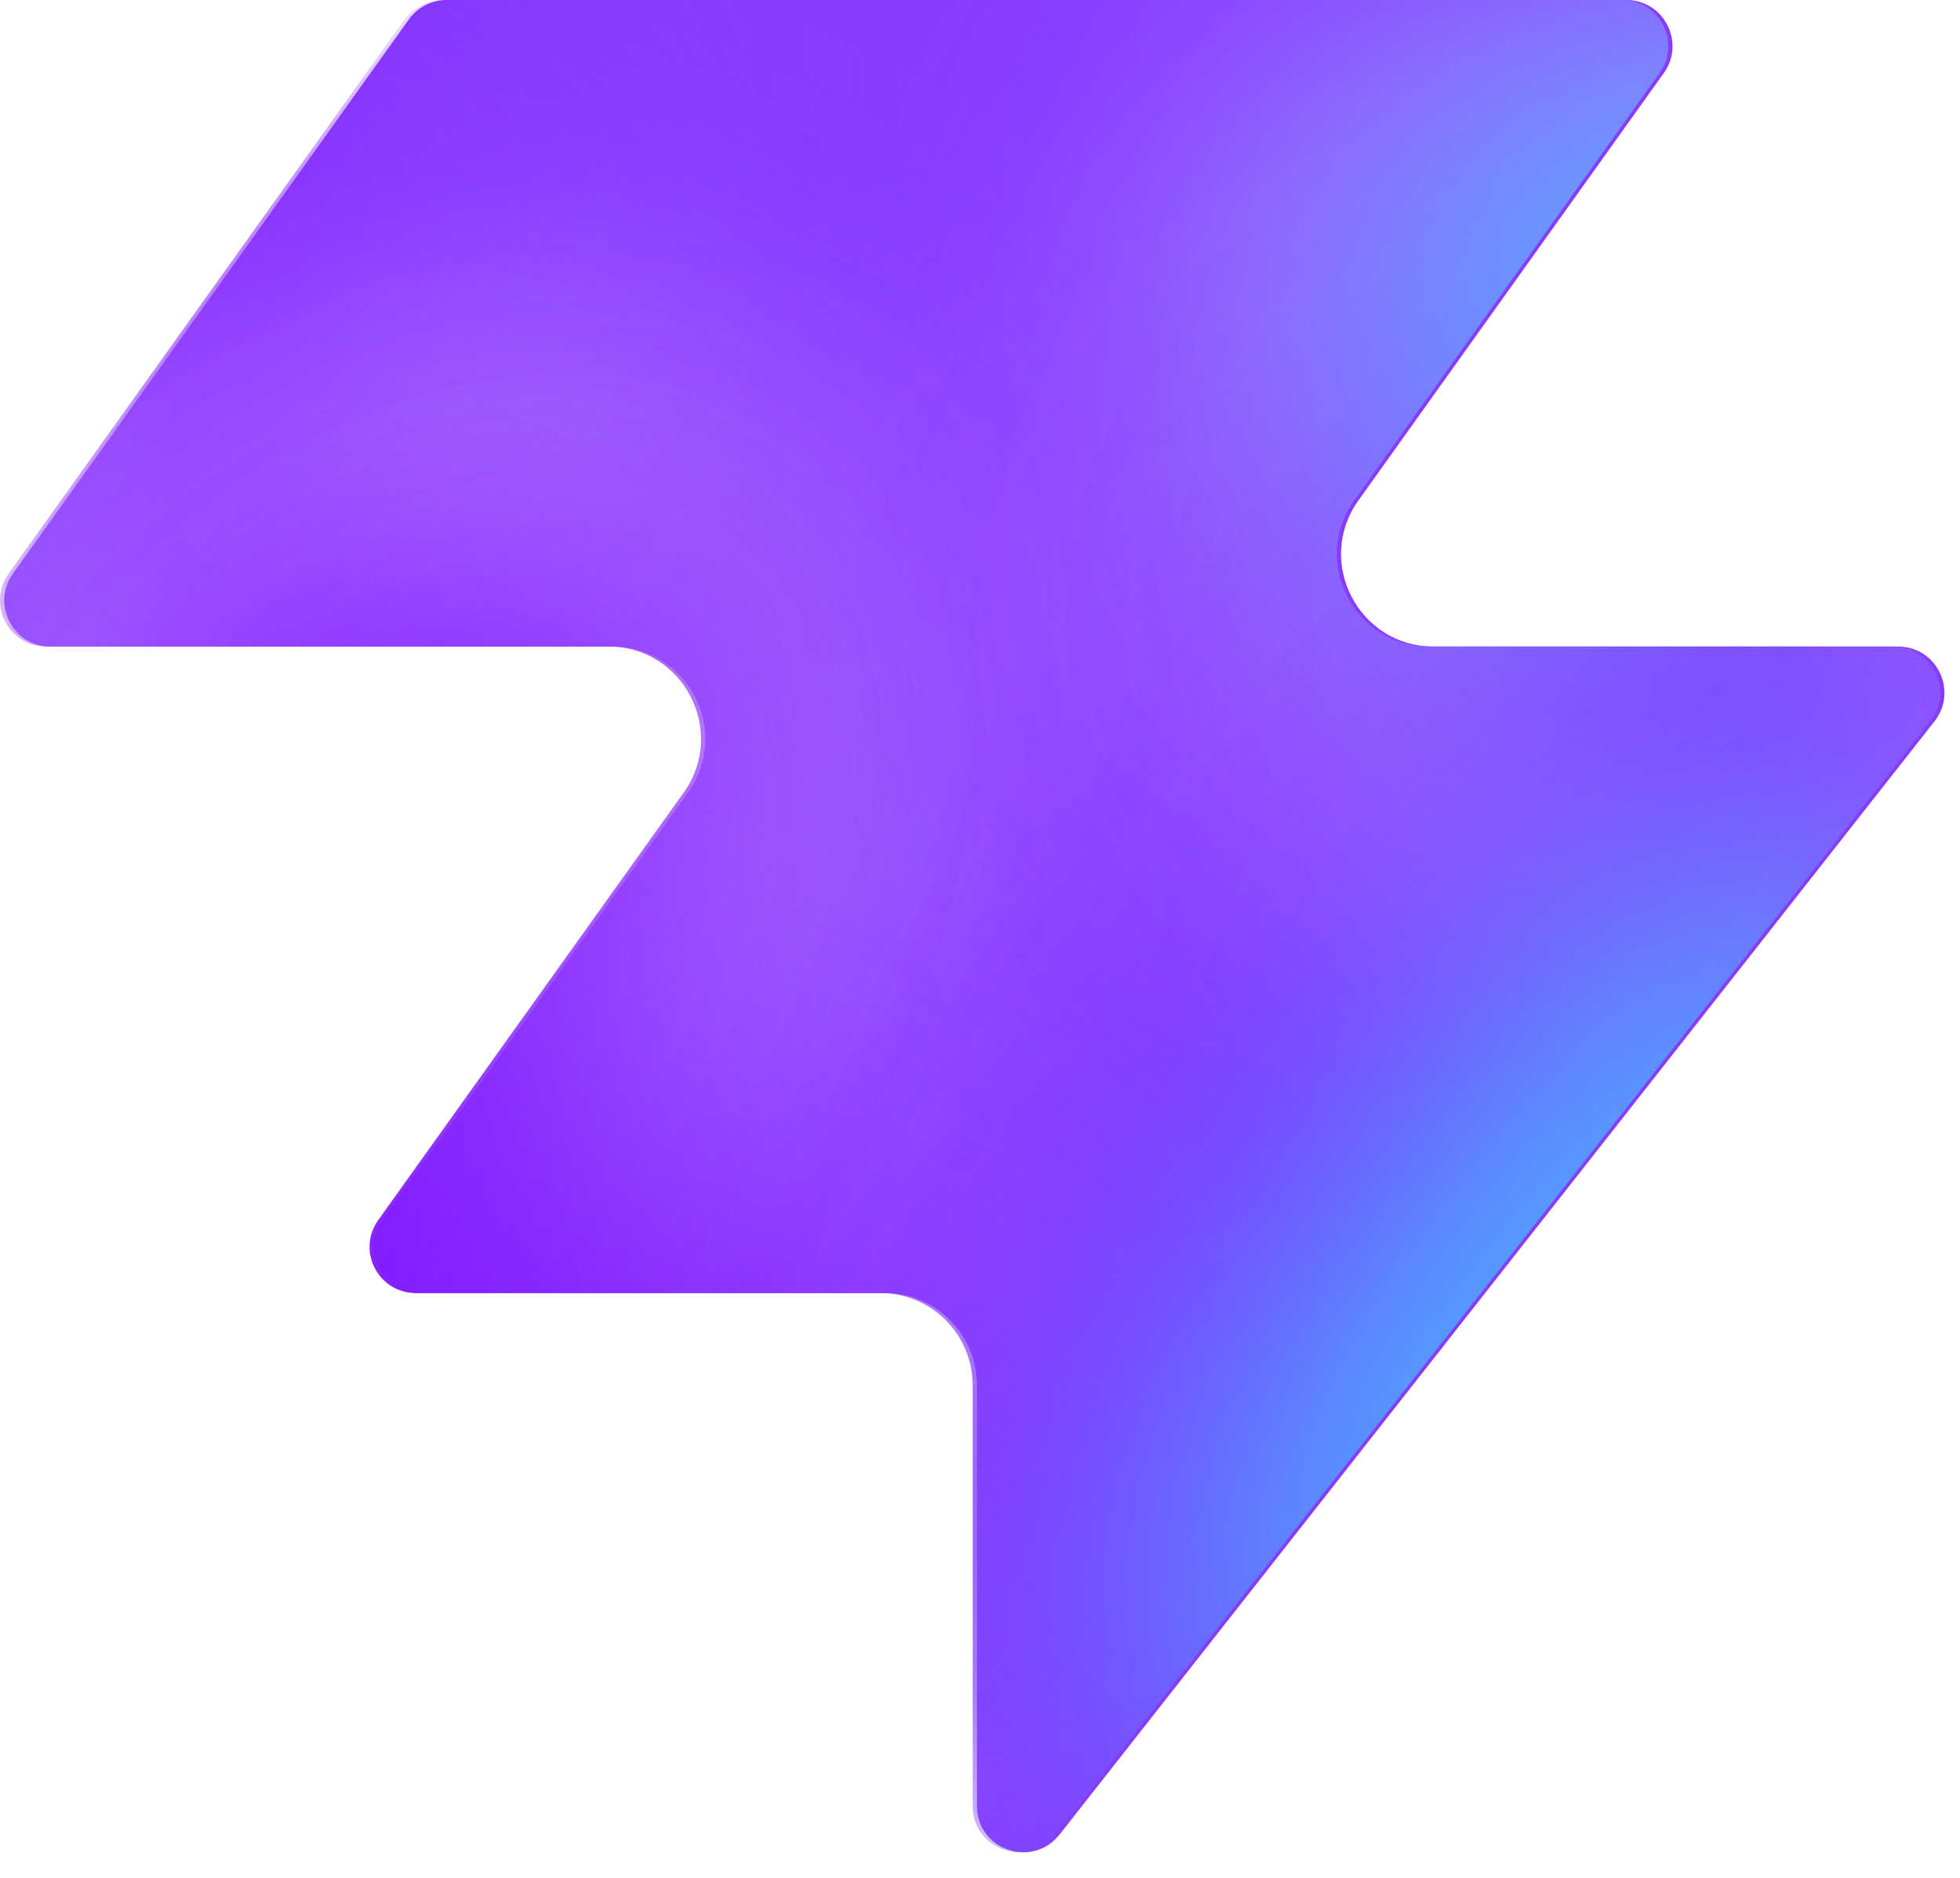
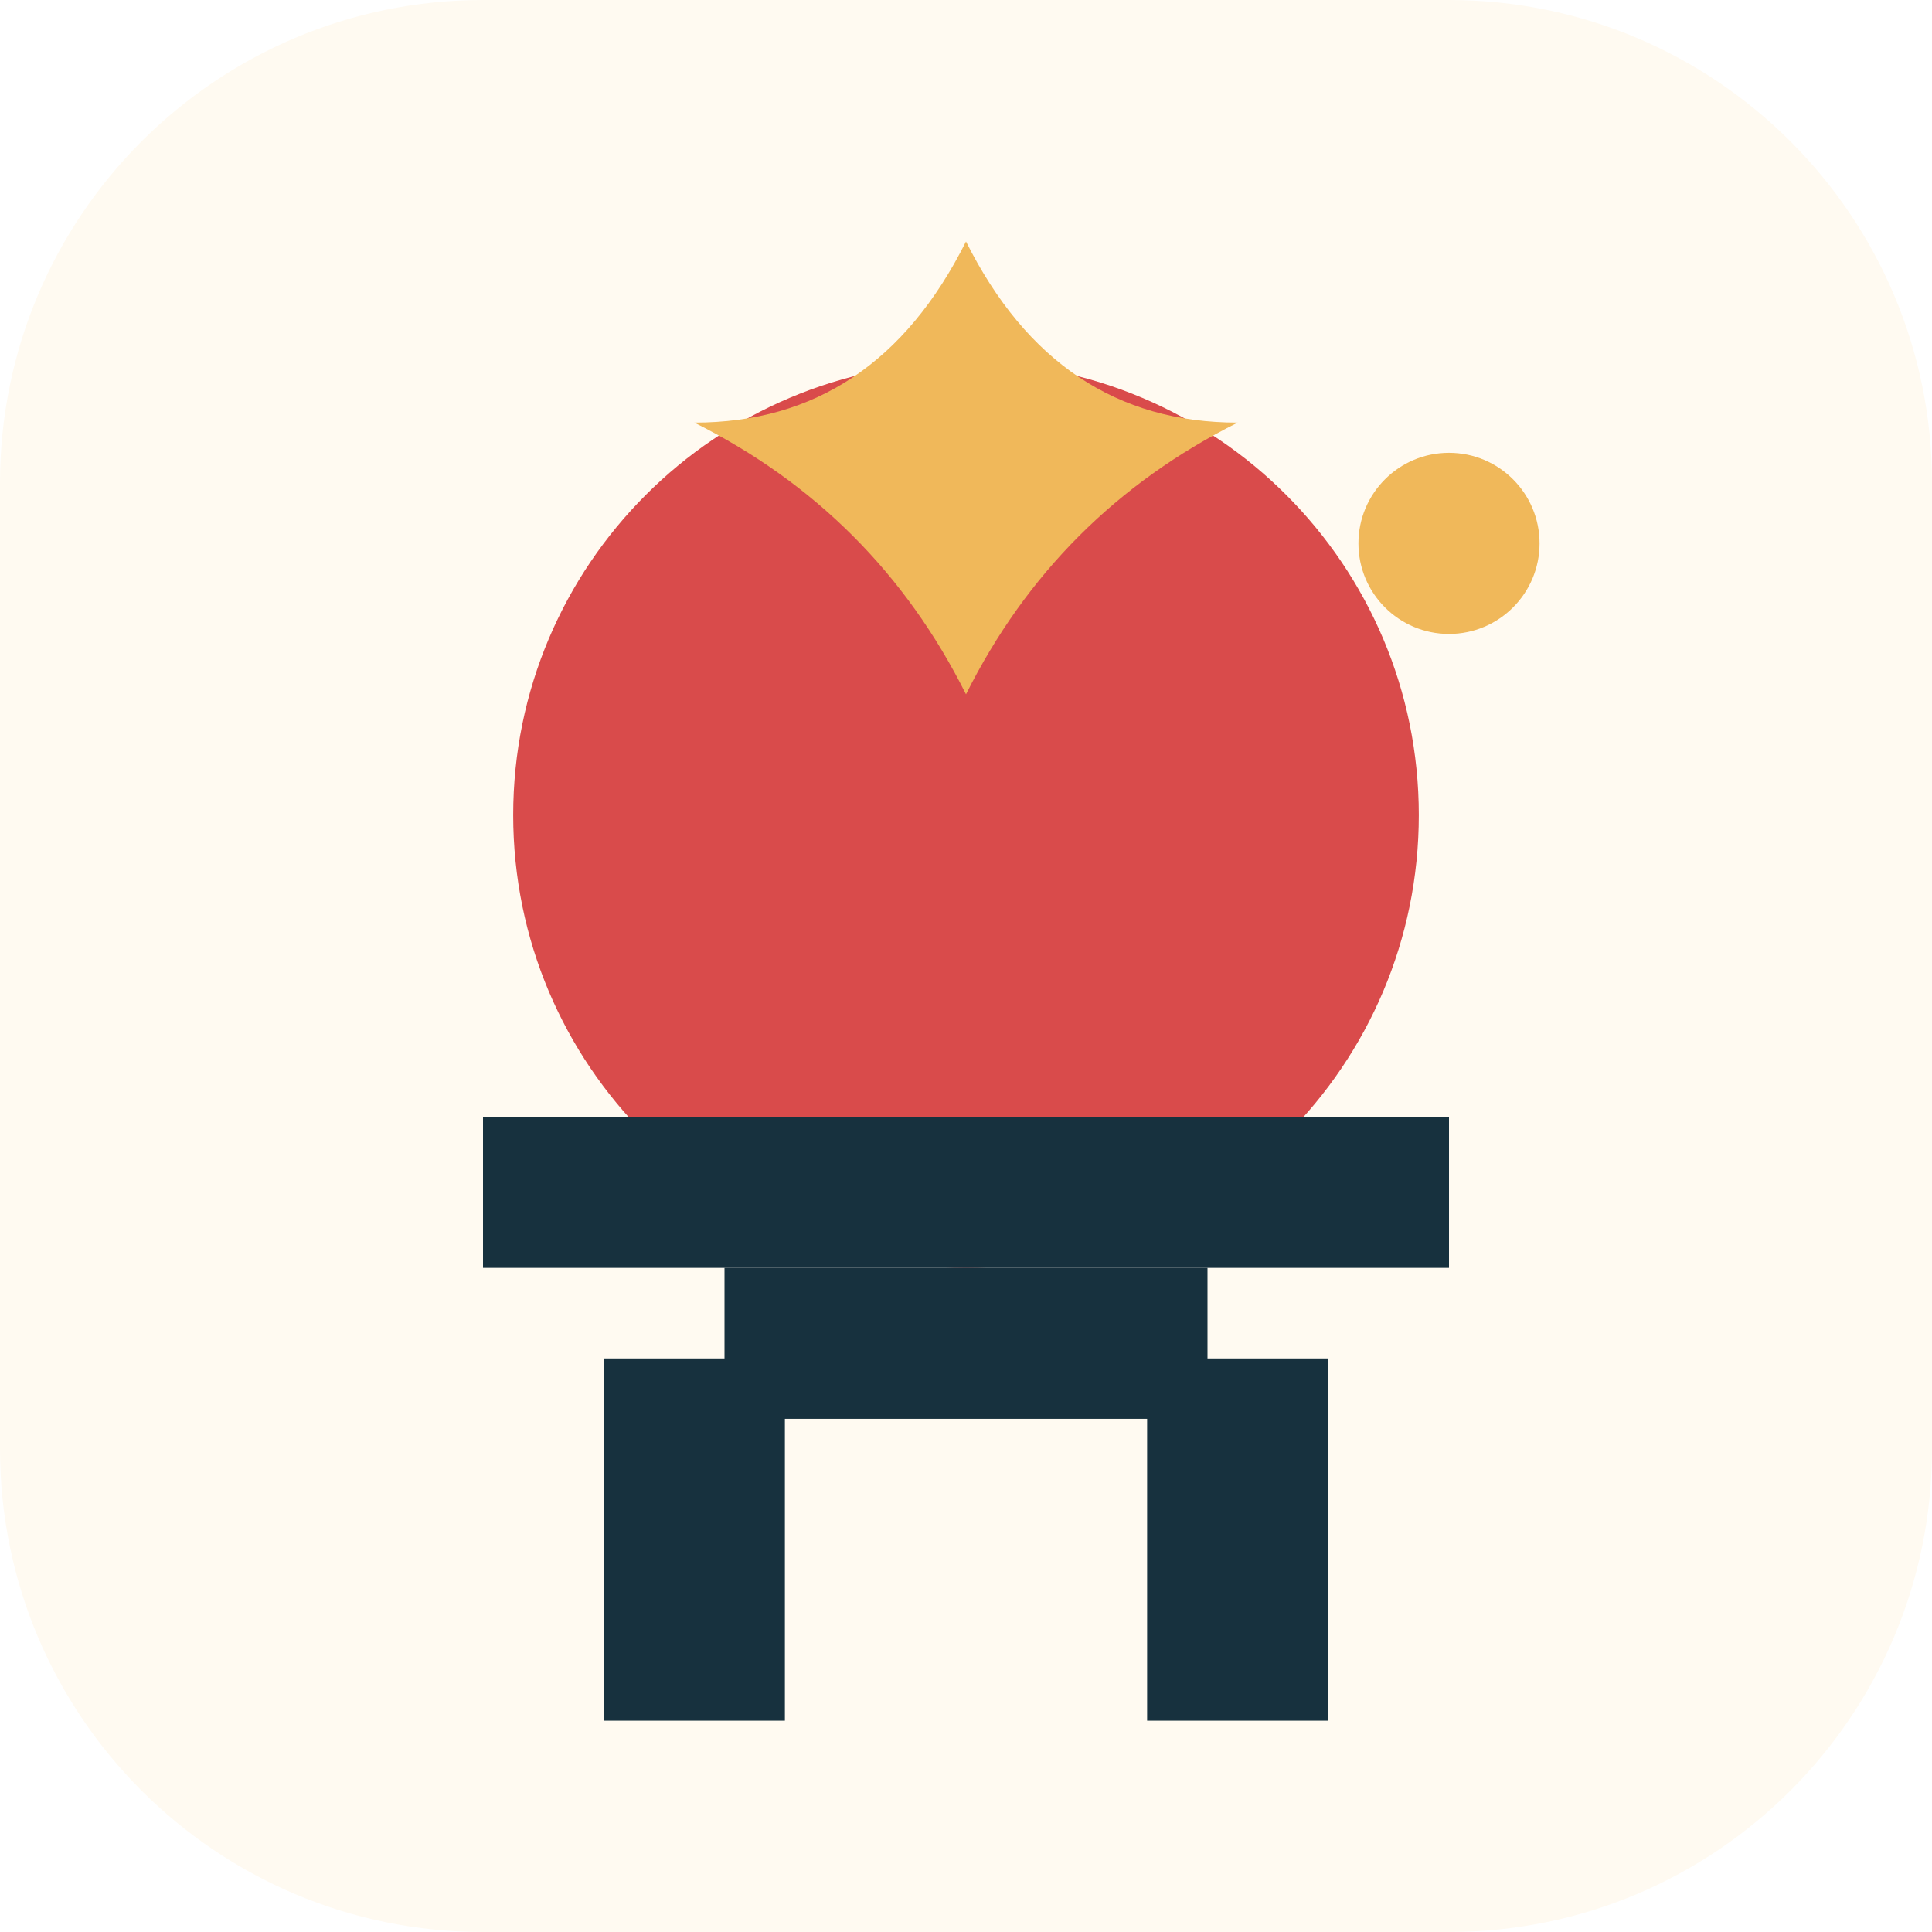
- <svg xmlns="http://www.w3.org/2000/svg" width="48" height="46" fill="none" viewBox="0 0 48 46">
-   <path fill="#863bff" d="M25.946 44.938c-.664.845-2.021.375-2.021-.698V33.937a2.26 2.26 0 0 0-2.262-2.262H10.287c-.92 0-1.456-1.04-.92-1.788l7.48-10.471c1.07-1.497 0-3.578-1.842-3.578H1.237c-.92 0-1.456-1.04-.92-1.788L10.013.474c.214-.297.556-.474.92-.474h28.894c.92 0 1.456 1.04.92 1.788l-7.48 10.471c-1.07 1.498 0 3.579 1.842 3.579h11.377c.943 0 1.473 1.088.89 1.83L25.947 44.94z" style="fill:#863bff;fill:color(display-p3 .525 .23 1);fill-opacity:1" />
-   <mask id="a" width="48" height="46" x="0" y="0" maskUnits="userSpaceOnUse" style="mask-type:alpha">
-     <path fill="#000" d="M25.842 44.938c-.664.844-2.021.375-2.021-.698V33.937a2.26 2.26 0 0 0-2.262-2.262H10.183c-.92 0-1.456-1.04-.92-1.788l7.48-10.471c1.07-1.498 0-3.579-1.842-3.579H1.133c-.92 0-1.456-1.04-.92-1.787L9.91.473c.214-.297.556-.474.92-.474h28.894c.92 0 1.456 1.04.92 1.788l-7.48 10.471c-1.07 1.498 0 3.578 1.842 3.578h11.377c.943 0 1.473 1.088.89 1.832L25.843 44.94z" style="fill:#000;fill-opacity:1" />
-   </mask>
-   <g mask="url(#a)">
-     <g filter="url(#b)">
-       <ellipse cx="5.508" cy="14.704" fill="#ede6ff" rx="5.508" ry="14.704" style="fill:#ede6ff;fill:color(display-p3 .927 .903 1);fill-opacity:1" transform="matrix(.00324 1 1 -.00324 -4.47 31.516)" />
-     </g>
-     <g filter="url(#c)">
-       <ellipse cx="10.399" cy="29.851" fill="#ede6ff" rx="10.399" ry="29.851" style="fill:#ede6ff;fill:color(display-p3 .927 .903 1);fill-opacity:1" transform="matrix(.00324 1 1 -.00324 -39.328 7.883)" />
-     </g>
-     <g filter="url(#d)">
-       <ellipse cx="5.508" cy="30.487" fill="#7e14ff" rx="5.508" ry="30.487" style="fill:#7e14ff;fill:color(display-p3 .492 .077 1);fill-opacity:1" transform="rotate(89.814 -25.913 -14.639)scale(1 -1)" />
-     </g>
-     <g filter="url(#e)">
-       <ellipse cx="5.508" cy="30.599" fill="#7e14ff" rx="5.508" ry="30.599" style="fill:#7e14ff;fill:color(display-p3 .492 .077 1);fill-opacity:1" transform="rotate(89.814 -32.644 -3.334)scale(1 -1)" />
-     </g>
-     <g filter="url(#f)">
-       <ellipse cx="5.508" cy="30.599" fill="#7e14ff" rx="5.508" ry="30.599" style="fill:#7e14ff;fill:color(display-p3 .492 .077 1);fill-opacity:1" transform="matrix(.00324 1 1 -.00324 -34.34 30.47)" />
-     </g>
-     <g filter="url(#g)">
-       <ellipse cx="14.072" cy="22.078" fill="#ede6ff" rx="14.072" ry="22.078" style="fill:#ede6ff;fill:color(display-p3 .927 .903 1);fill-opacity:1" transform="rotate(93.35 24.506 48.493)scale(-1 1)" />
-     </g>
-     <g filter="url(#h)">
-       <ellipse cx="3.47" cy="21.501" fill="#7e14ff" rx="3.47" ry="21.501" style="fill:#7e14ff;fill:color(display-p3 .492 .077 1);fill-opacity:1" transform="rotate(89.009 28.708 47.59)scale(-1 1)" />
-     </g>
-     <g filter="url(#i)">
-       <ellipse cx="3.47" cy="21.501" fill="#7e14ff" rx="3.47" ry="21.501" style="fill:#7e14ff;fill:color(display-p3 .492 .077 1);fill-opacity:1" transform="rotate(89.009 28.708 47.59)scale(-1 1)" />
-     </g>
-     <g filter="url(#j)">
-       <ellipse cx=".387" cy="8.972" fill="#7e14ff" rx="4.407" ry="29.108" style="fill:#7e14ff;fill:color(display-p3 .492 .077 1);fill-opacity:1" transform="rotate(39.51 .387 8.972)" />
-     </g>
-     <g filter="url(#k)">
-       <ellipse cx="47.523" cy="-6.092" fill="#7e14ff" rx="4.407" ry="29.108" style="fill:#7e14ff;fill:color(display-p3 .492 .077 1);fill-opacity:1" transform="rotate(37.892 47.523 -6.092)" />
-     </g>
-     <g filter="url(#l)">
-       <ellipse cx="41.412" cy="6.333" fill="#47bfff" rx="5.971" ry="9.665" style="fill:#47bfff;fill:color(display-p3 .28 .748 1);fill-opacity:1" transform="rotate(37.892 41.412 6.333)" />
-     </g>
-     <g filter="url(#m)">
-       <ellipse cx="-1.879" cy="38.332" fill="#7e14ff" rx="4.407" ry="29.108" style="fill:#7e14ff;fill:color(display-p3 .492 .077 1);fill-opacity:1" transform="rotate(37.892 -1.88 38.332)" />
-     </g>
-     <g filter="url(#n)">
-       <ellipse cx="-1.879" cy="38.332" fill="#7e14ff" rx="4.407" ry="29.108" style="fill:#7e14ff;fill:color(display-p3 .492 .077 1);fill-opacity:1" transform="rotate(37.892 -1.88 38.332)" />
-     </g>
-     <g filter="url(#o)">
-       <ellipse cx="35.651" cy="29.907" fill="#7e14ff" rx="4.407" ry="29.108" style="fill:#7e14ff;fill:color(display-p3 .492 .077 1);fill-opacity:1" transform="rotate(37.892 35.651 29.907)" />
-     </g>
-     <g filter="url(#p)">
-       <ellipse cx="38.418" cy="32.4" fill="#47bfff" rx="5.971" ry="15.297" style="fill:#47bfff;fill:color(display-p3 .28 .748 1);fill-opacity:1" transform="rotate(37.892 38.418 32.4)" />
-     </g>
-   </g>
-   <defs>
-     <filter id="b" width="60.045" height="41.654" x="-19.77" y="16.149" color-interpolation-filters="sRGB" filterUnits="userSpaceOnUse">
-       <feFlood flood-opacity="0" result="BackgroundImageFix" />
-       <feBlend in="SourceGraphic" in2="BackgroundImageFix" result="shape" />
-       <feGaussianBlur result="effect1_foregroundBlur_2002_17158" stdDeviation="7.659" />
-     </filter>
-     <filter id="c" width="90.34" height="51.437" x="-54.613" y="-7.533" color-interpolation-filters="sRGB" filterUnits="userSpaceOnUse">
-       <feFlood flood-opacity="0" result="BackgroundImageFix" />
-       <feBlend in="SourceGraphic" in2="BackgroundImageFix" result="shape" />
-       <feGaussianBlur result="effect1_foregroundBlur_2002_17158" stdDeviation="7.659" />
-     </filter>
-     <filter id="d" width="79.355" height="29.4" x="-49.64" y="2.03" color-interpolation-filters="sRGB" filterUnits="userSpaceOnUse">
-       <feFlood flood-opacity="0" result="BackgroundImageFix" />
-       <feBlend in="SourceGraphic" in2="BackgroundImageFix" result="shape" />
-       <feGaussianBlur result="effect1_foregroundBlur_2002_17158" stdDeviation="4.596" />
-     </filter>
-     <filter id="e" width="79.579" height="29.4" x="-45.045" y="20.029" color-interpolation-filters="sRGB" filterUnits="userSpaceOnUse">
-       <feFlood flood-opacity="0" result="BackgroundImageFix" />
-       <feBlend in="SourceGraphic" in2="BackgroundImageFix" result="shape" />
-       <feGaussianBlur result="effect1_foregroundBlur_2002_17158" stdDeviation="4.596" />
-     </filter>
-     <filter id="f" width="79.579" height="29.4" x="-43.513" y="21.178" color-interpolation-filters="sRGB" filterUnits="userSpaceOnUse">
-       <feFlood flood-opacity="0" result="BackgroundImageFix" />
-       <feBlend in="SourceGraphic" in2="BackgroundImageFix" result="shape" />
-       <feGaussianBlur result="effect1_foregroundBlur_2002_17158" stdDeviation="4.596" />
-     </filter>
-     <filter id="g" width="74.749" height="58.852" x="15.756" y="-17.901" color-interpolation-filters="sRGB" filterUnits="userSpaceOnUse">
-       <feFlood flood-opacity="0" result="BackgroundImageFix" />
-       <feBlend in="SourceGraphic" in2="BackgroundImageFix" result="shape" />
-       <feGaussianBlur result="effect1_foregroundBlur_2002_17158" stdDeviation="7.659" />
-     </filter>
-     <filter id="h" width="61.377" height="25.362" x="23.548" y="2.284" color-interpolation-filters="sRGB" filterUnits="userSpaceOnUse">
-       <feFlood flood-opacity="0" result="BackgroundImageFix" />
-       <feBlend in="SourceGraphic" in2="BackgroundImageFix" result="shape" />
-       <feGaussianBlur result="effect1_foregroundBlur_2002_17158" stdDeviation="4.596" />
-     </filter>
-     <filter id="i" width="61.377" height="25.362" x="23.548" y="2.284" color-interpolation-filters="sRGB" filterUnits="userSpaceOnUse">
-       <feFlood flood-opacity="0" result="BackgroundImageFix" />
-       <feBlend in="SourceGraphic" in2="BackgroundImageFix" result="shape" />
-       <feGaussianBlur result="effect1_foregroundBlur_2002_17158" stdDeviation="4.596" />
-     </filter>
-     <filter id="j" width="56.045" height="63.649" x="-27.636" y="-22.853" color-interpolation-filters="sRGB" filterUnits="userSpaceOnUse">
-       <feFlood flood-opacity="0" result="BackgroundImageFix" />
-       <feBlend in="SourceGraphic" in2="BackgroundImageFix" result="shape" />
-       <feGaussianBlur result="effect1_foregroundBlur_2002_17158" stdDeviation="4.596" />
-     </filter>
-     <filter id="k" width="54.814" height="64.646" x="20.116" y="-38.415" color-interpolation-filters="sRGB" filterUnits="userSpaceOnUse">
-       <feFlood flood-opacity="0" result="BackgroundImageFix" />
-       <feBlend in="SourceGraphic" in2="BackgroundImageFix" result="shape" />
-       <feGaussianBlur result="effect1_foregroundBlur_2002_17158" stdDeviation="4.596" />
-     </filter>
-     <filter id="l" width="33.541" height="35.313" x="24.641" y="-11.323" color-interpolation-filters="sRGB" filterUnits="userSpaceOnUse">
-       <feFlood flood-opacity="0" result="BackgroundImageFix" />
-       <feBlend in="SourceGraphic" in2="BackgroundImageFix" result="shape" />
-       <feGaussianBlur result="effect1_foregroundBlur_2002_17158" stdDeviation="4.596" />
-     </filter>
-     <filter id="m" width="54.814" height="64.646" x="-29.286" y="6.009" color-interpolation-filters="sRGB" filterUnits="userSpaceOnUse">
-       <feFlood flood-opacity="0" result="BackgroundImageFix" />
-       <feBlend in="SourceGraphic" in2="BackgroundImageFix" result="shape" />
-       <feGaussianBlur result="effect1_foregroundBlur_2002_17158" stdDeviation="4.596" />
-     </filter>
-     <filter id="n" width="54.814" height="64.646" x="-29.286" y="6.009" color-interpolation-filters="sRGB" filterUnits="userSpaceOnUse">
-       <feFlood flood-opacity="0" result="BackgroundImageFix" />
-       <feBlend in="SourceGraphic" in2="BackgroundImageFix" result="shape" />
-       <feGaussianBlur result="effect1_foregroundBlur_2002_17158" stdDeviation="4.596" />
-     </filter>
-     <filter id="o" width="54.814" height="64.646" x="8.244" y="-2.416" color-interpolation-filters="sRGB" filterUnits="userSpaceOnUse">
-       <feFlood flood-opacity="0" result="BackgroundImageFix" />
-       <feBlend in="SourceGraphic" in2="BackgroundImageFix" result="shape" />
-       <feGaussianBlur result="effect1_foregroundBlur_2002_17158" stdDeviation="4.596" />
-     </filter>
-     <filter id="p" width="39.409" height="43.623" x="18.713" y="10.588" color-interpolation-filters="sRGB" filterUnits="userSpaceOnUse">
-       <feFlood flood-opacity="0" result="BackgroundImageFix" />
-       <feBlend in="SourceGraphic" in2="BackgroundImageFix" result="shape" />
-       <feGaussianBlur result="effect1_foregroundBlur_2002_17158" stdDeviation="4.596" />
-     </filter>
-   </defs>
+ <svg xmlns="http://www.w3.org/2000/svg" viewBox="0 0 64 64">
+   <rect width="64" height="64" rx="16" fill="#fffaf1" />
+   <circle cx="32" cy="27" r="15" fill="#d94b4b" />
+   <path fill="#17313e" d="M16 37h32v5H16z" />
+   <path fill="#17313e" d="M20 45h6v12h-6zM38 45h6v12h-6z" />
+   <path fill="#17313e" d="M24 42h16v5H24z" />
+   <path fill="#f0b85a" d="M32 8c2 4 5 6 9 6-4 2-7 5-9 9-2-4-5-7-9-9 4 0 7-2 9-6z" />
+   <circle cx="48" cy="18" r="3" fill="#f0b85a" />
</svg>
